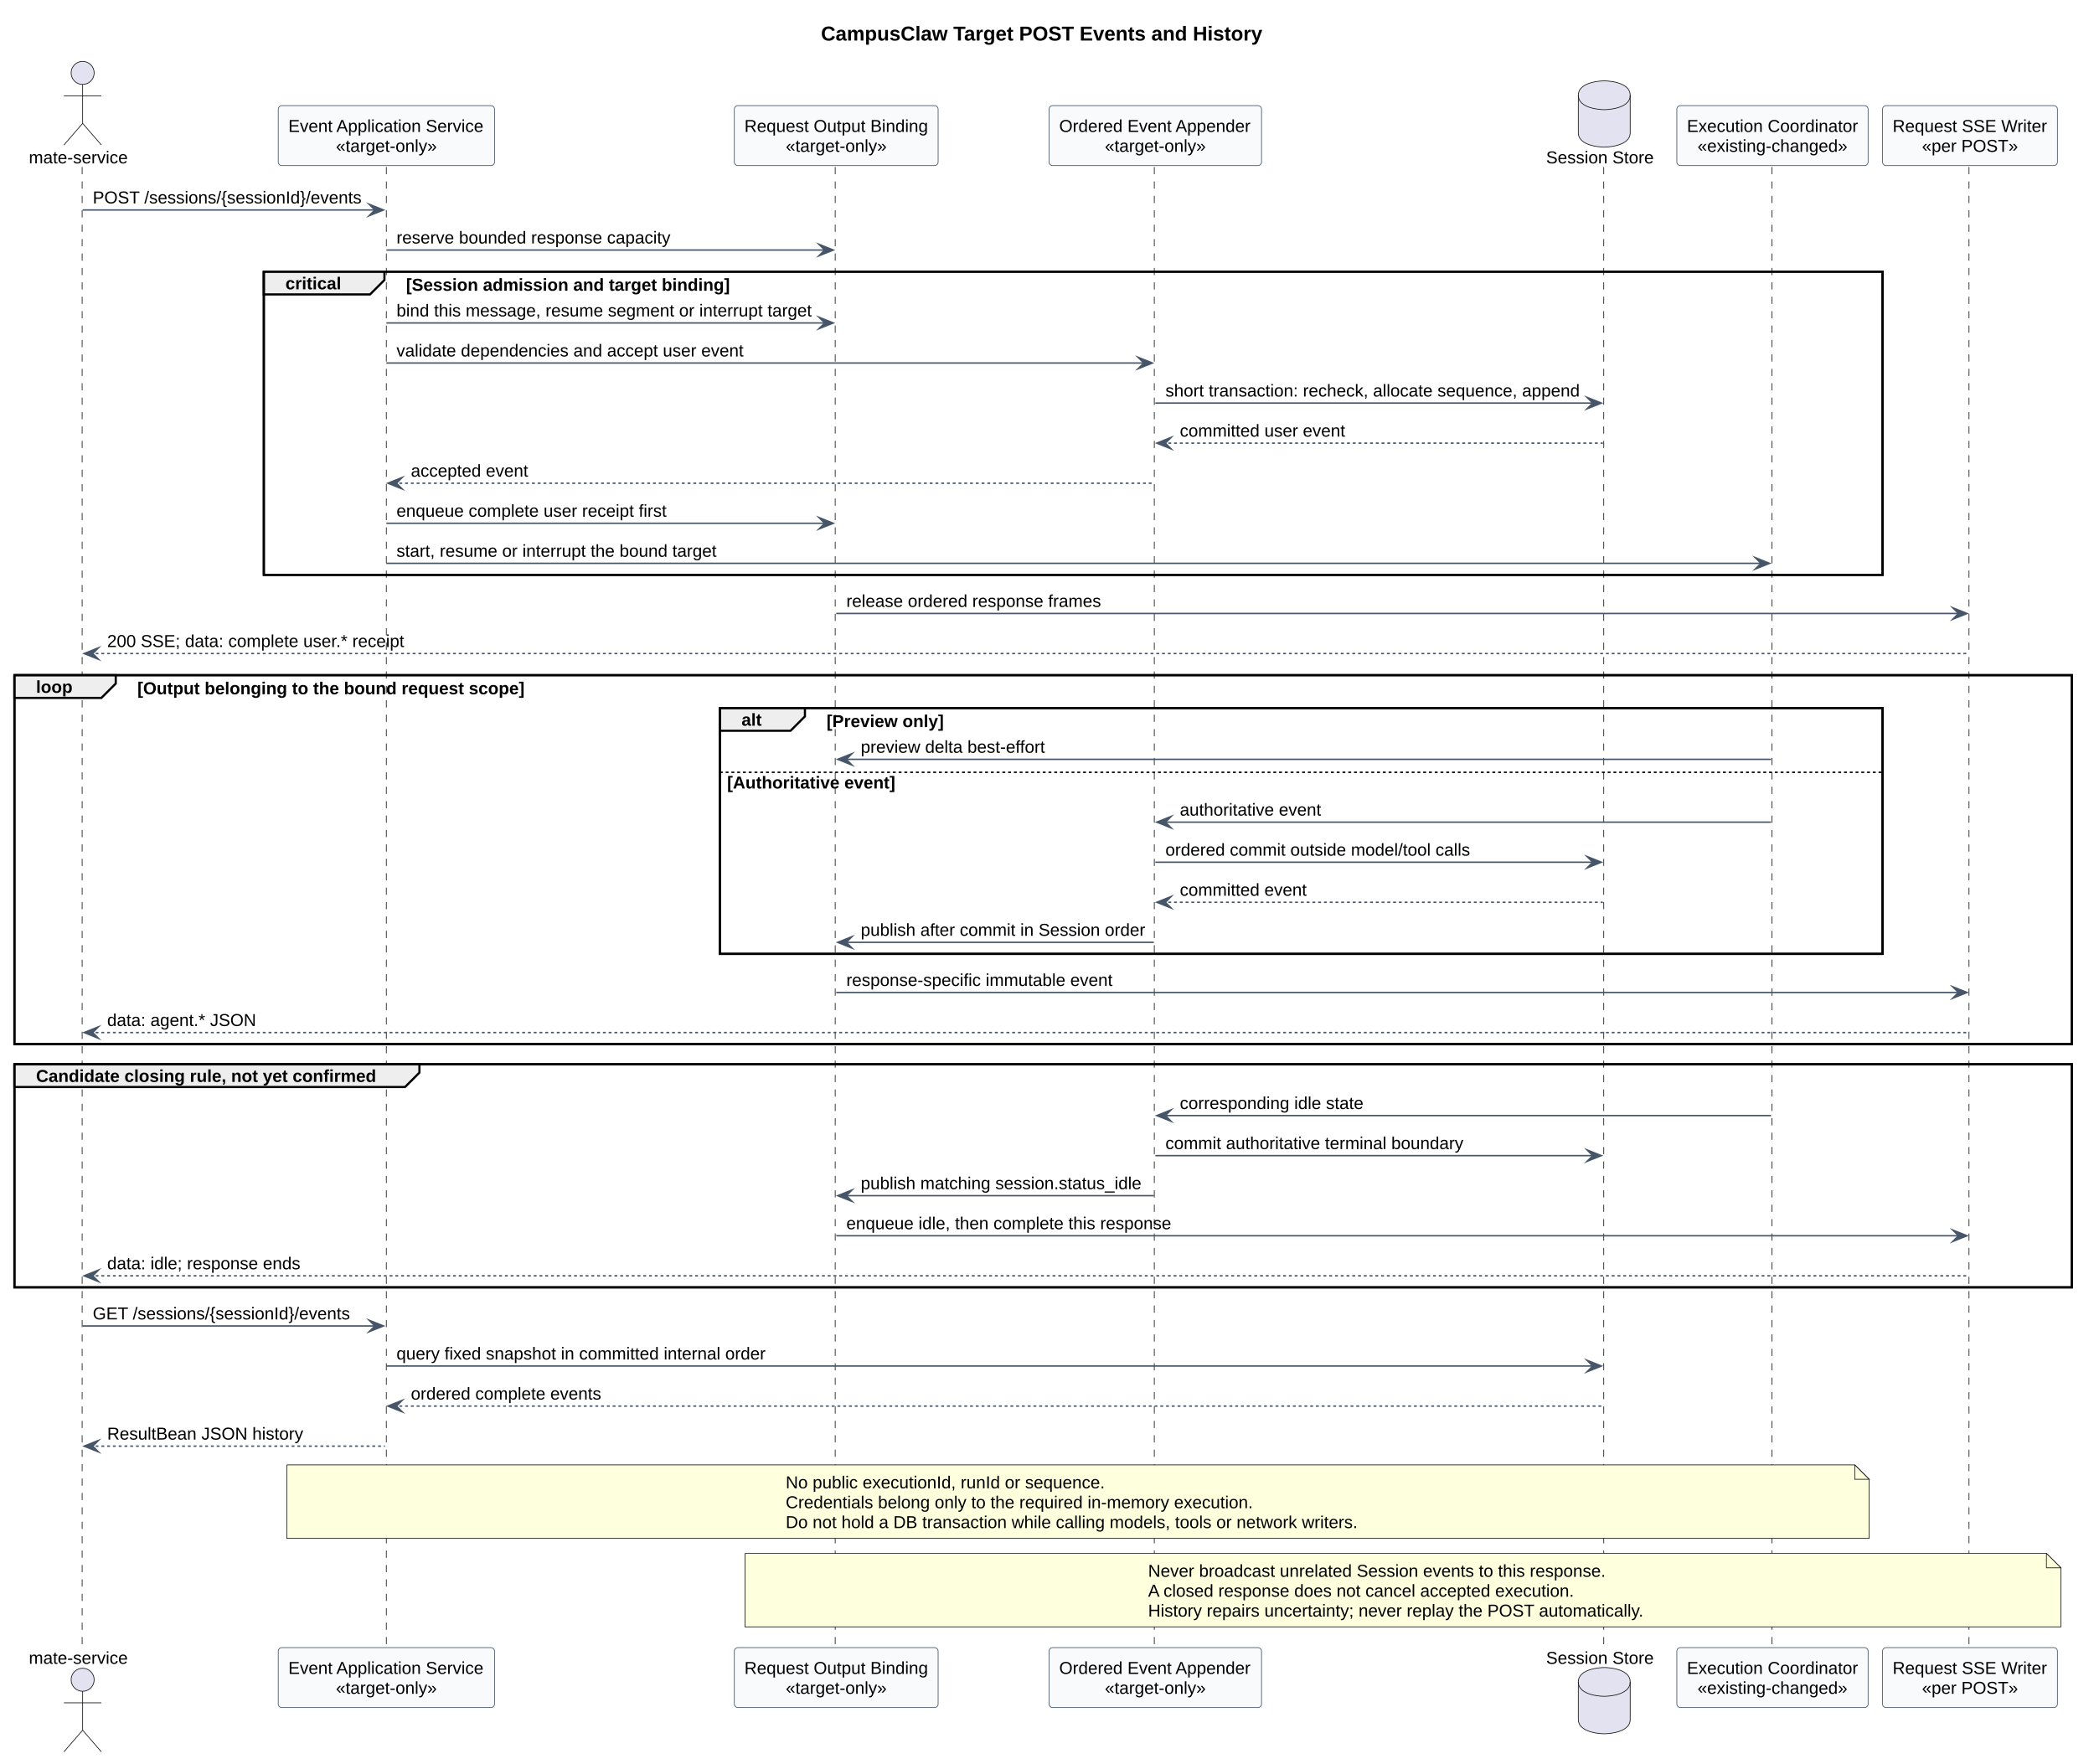
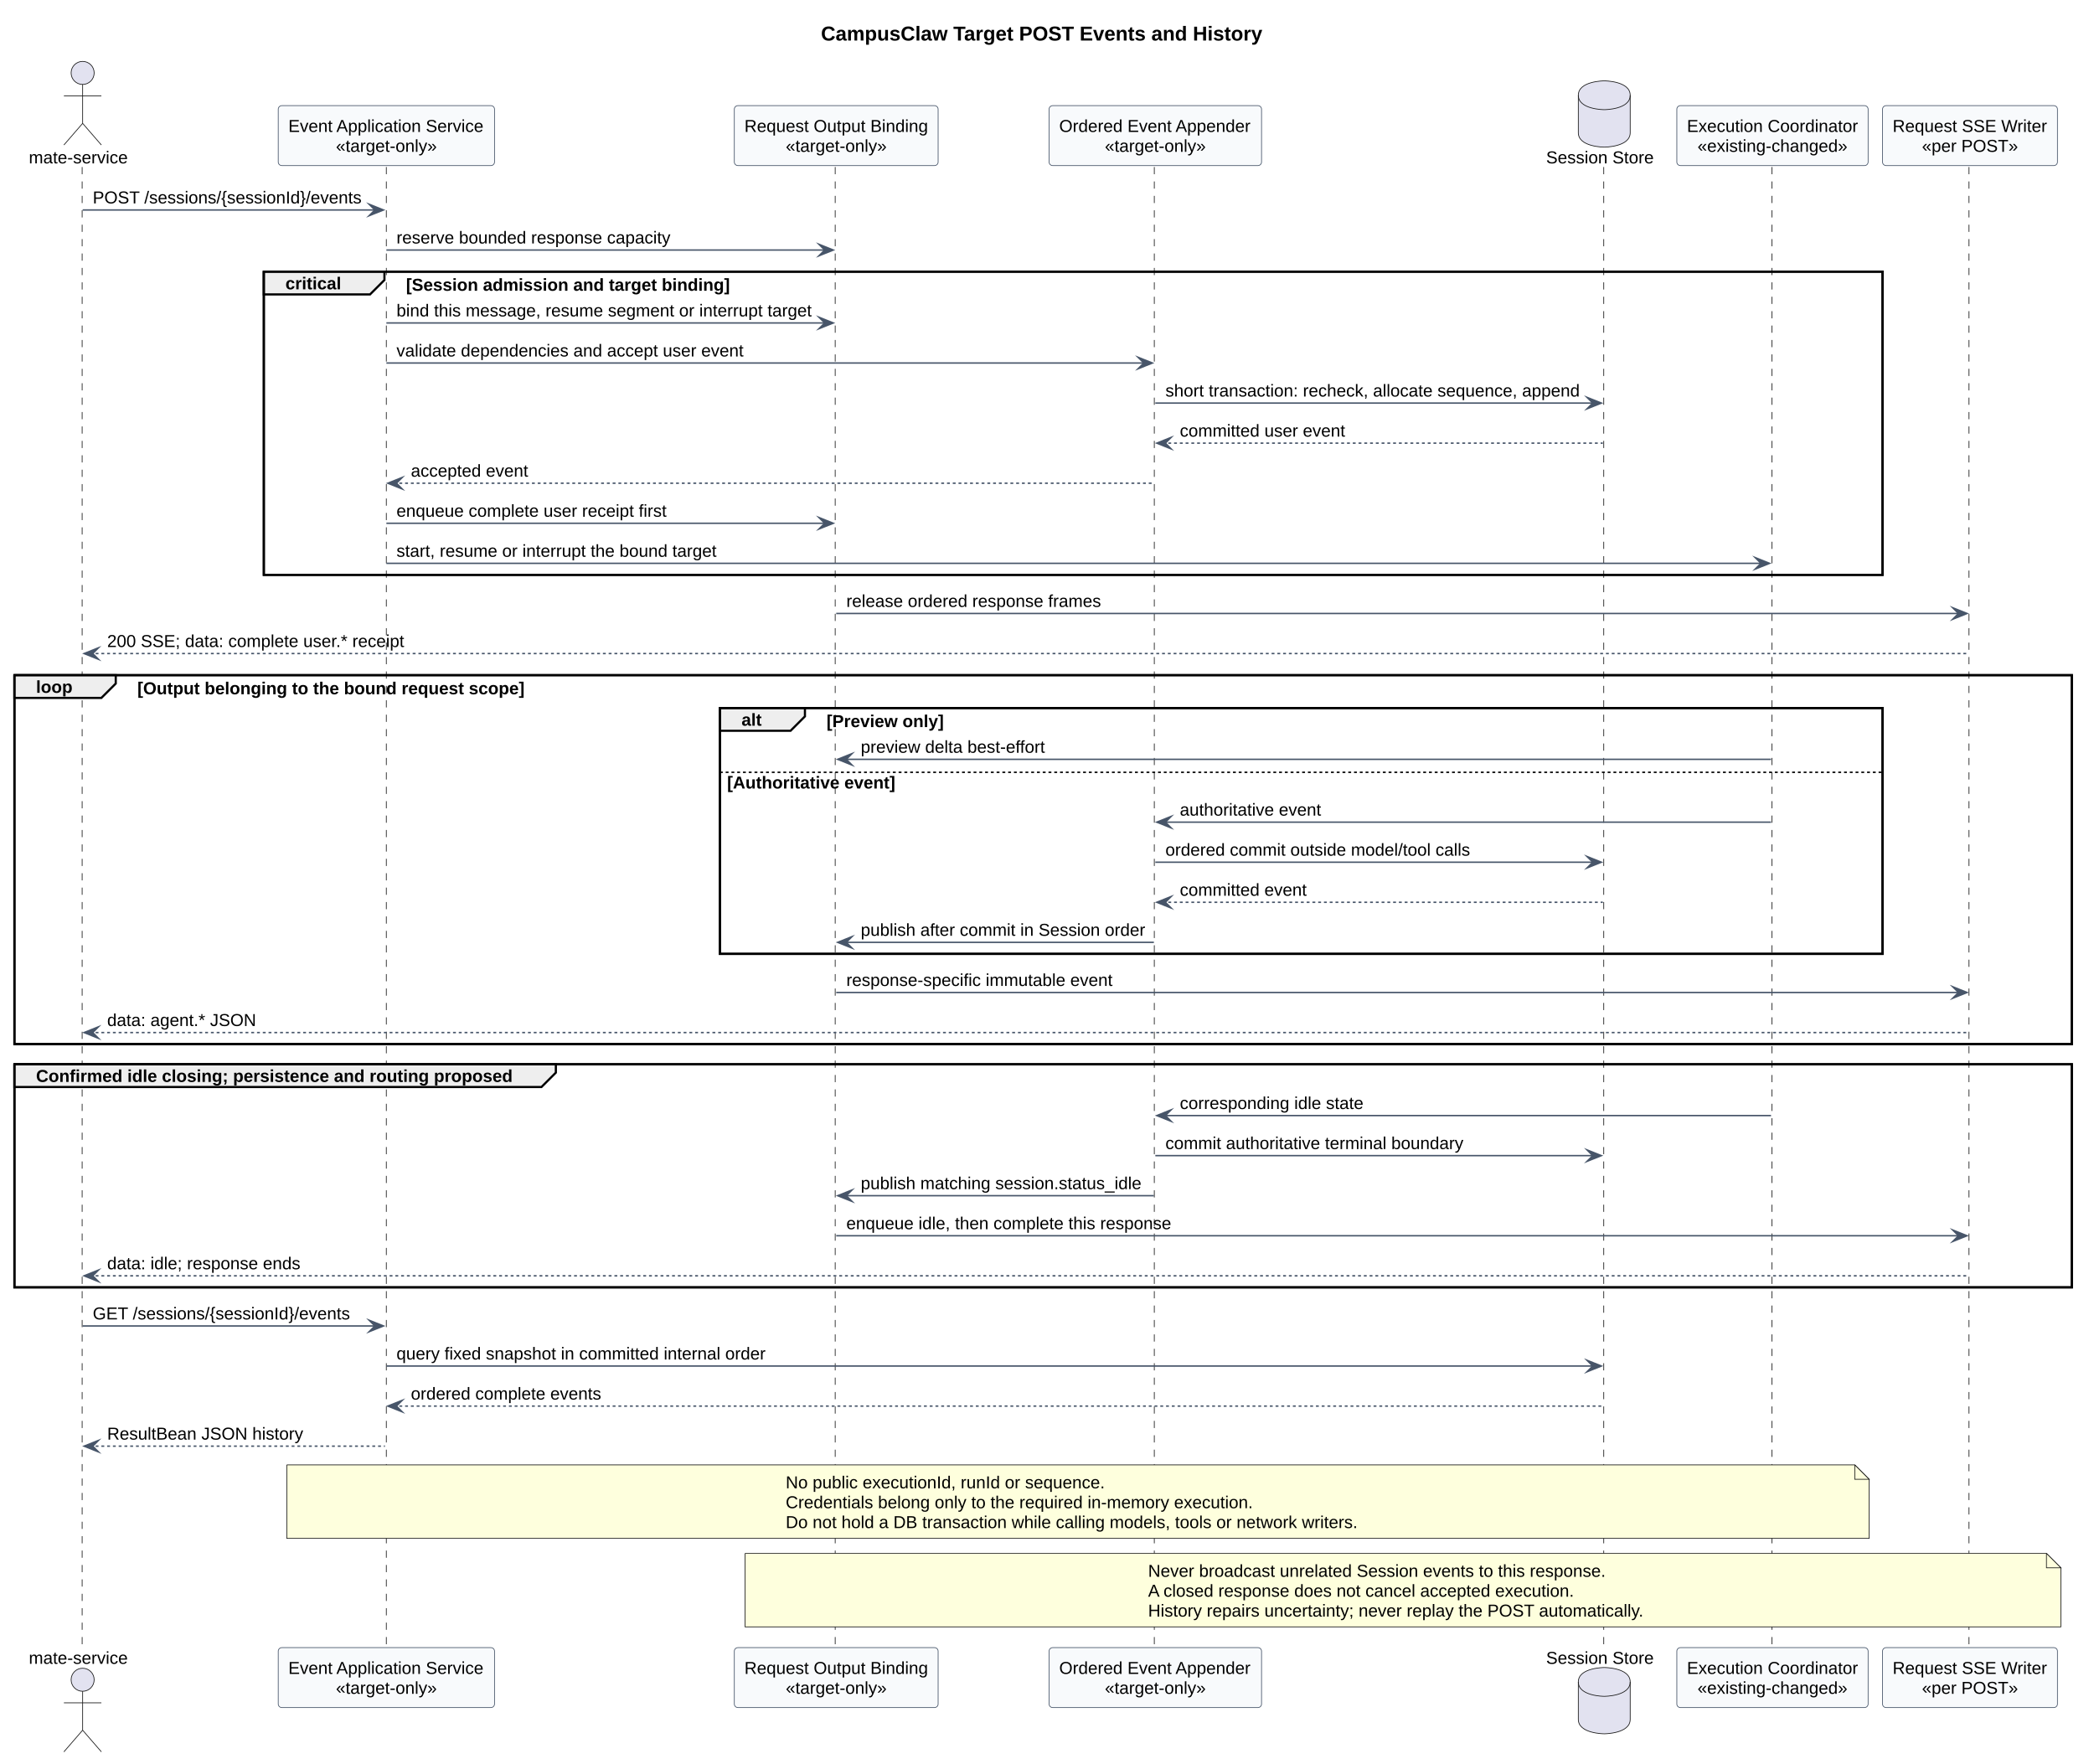
<svg xmlns="http://www.w3.org/2000/svg" contentStyleType="text/css" data-diagram-type="SEQUENCE" height="1224px" preserveAspectRatio="none" style="width:1453px;height:1224px;background:#FFFFFF;" version="1.1" viewBox="0 0 1453 1224" width="1453px" zoomAndPan="magnify">
  <defs />
  <g>
    <g class="title" data-source-line="1">
      <text fill="#000000" font-family="Arial" font-size="14" font-weight="700" lengthAdjust="spacing" textLength="307.296" x="569.668" y="28.132">CampusClaw Target POST Events and History</text>
    </g>
    <rect fill="none" height="210.391" style="stroke:#000000;stroke-width:1.5;" width="1123.198" x="183.067" y="188.495" />
    <rect fill="none" height="255.988" style="stroke:#000000;stroke-width:1.5;" width="1427.633" x="10" y="468.483" />
    <rect fill="none" height="170.592" style="stroke:#000000;stroke-width:1.5;" width="806.731" x="499.535" y="491.282" />
    <rect fill="none" height="154.793" style="stroke:#000000;stroke-width:1.5;" width="1427.633" x="10" y="738.472" />
    <g class="participant-lifeline" data-entity-uid="part1" data-qualified-name="Mate" data-source-line="22" id="part1-lifeline">
      <g>
        <rect fill="#000000" fill-opacity="0" height="1028.355" width="8" x="53.342" y="115.897" />
        <line style="stroke:#181818;stroke-width:0.5;stroke-dasharray:5,5;" x1="57" x2="57" y1="115.897" y2="1144.253" />
      </g>
    </g>
    <g class="participant-lifeline" data-entity-uid="part2" data-qualified-name="API" data-source-line="23" id="part2-lifeline">
      <g>
        <rect fill="#000000" fill-opacity="0" height="1028.355" width="8" x="264.103" y="115.897" />
        <line style="stroke:#181818;stroke-width:0.5;stroke-dasharray:5,5;" x1="268.067" x2="268.067" y1="115.897" y2="1144.253" />
      </g>
    </g>
    <g class="participant-lifeline" data-entity-uid="part3" data-qualified-name="Binding" data-source-line="24" id="part3-lifeline">
      <g>
        <rect fill="#000000" fill-opacity="0" height="1028.355" width="8" x="576.244" y="115.897" />
        <line style="stroke:#181818;stroke-width:0.5;stroke-dasharray:5,5;" x1="579.535" x2="579.535" y1="115.897" y2="1144.253" />
      </g>
    </g>
    <g class="participant-lifeline" data-entity-uid="part4" data-qualified-name="Append" data-source-line="25" id="part4-lifeline">
      <g>
        <rect fill="#000000" fill-opacity="0" height="1028.355" width="8" x="797.664" y="115.897" />
        <line style="stroke:#181818;stroke-width:0.5;stroke-dasharray:5,5;" x1="800.955" x2="800.955" y1="115.897" y2="1144.253" />
      </g>
    </g>
    <g class="participant-lifeline" data-entity-uid="part5" data-qualified-name="Store" data-source-line="26" id="part5-lifeline">
      <g>
        <rect fill="#000000" fill-opacity="0" height="1028.355" width="8" x="1109.178" y="115.897" />
        <line style="stroke:#181818;stroke-width:0.5;stroke-dasharray:5,5;" x1="1112.824" x2="1112.824" y1="115.897" y2="1144.253" />
      </g>
    </g>
    <g class="participant-lifeline" data-entity-uid="part6" data-qualified-name="Execution" data-source-line="27" id="part6-lifeline">
      <g>
        <rect fill="#000000" fill-opacity="0" height="1028.355" width="8" x="1225.898" y="115.897" />
        <line style="stroke:#181818;stroke-width:0.5;stroke-dasharray:5,5;" x1="1229.531" x2="1229.531" y1="115.897" y2="1144.253" />
      </g>
    </g>
    <g class="participant-lifeline" data-entity-uid="part7" data-qualified-name="Writer" data-source-line="28" id="part7-lifeline">
      <g>
        <rect fill="#000000" fill-opacity="0" height="1028.355" width="8" x="1362.949" y="115.897" />
        <line style="stroke:#181818;stroke-width:0.5;stroke-dasharray:5,5;" x1="1366.266" x2="1366.266" y1="115.897" y2="1144.253" />
      </g>
    </g>
    <g class="participant participant-head" data-entity-uid="part1" data-qualified-name="Mate" data-source-line="22" id="part1-head">
      <text fill="#000000" font-family="Arial" font-size="12" lengthAdjust="spacing" textLength="68.684" x="20" y="113.355">mate-service</text>
      <ellipse cx="57.342" cy="50.599" fill="#E2E2F0" rx="8" ry="8" style="stroke:#181818;stroke-width:0.5;" />
      <path d="M57.342,58.599 L57.342,85.599 M44.342,66.599 L70.342,66.599 M57.342,85.599 L44.342,100.599 M57.342,85.599 L70.342,100.599" fill="none" style="stroke:#181818;stroke-width:0.5;" />
    </g>
    <g class="participant participant-tail" data-entity-uid="part1" data-qualified-name="Mate" data-source-line="22" id="part1-tail">
      <text fill="#000000" font-family="Arial" font-size="12" lengthAdjust="spacing" textLength="68.684" x="20" y="1154.509">mate-service</text>
      <ellipse cx="57.342" cy="1165.552" fill="#E2E2F0" rx="8" ry="8" style="stroke:#181818;stroke-width:0.5;" />
      <path d="M57.342,1173.552 L57.342,1200.552 M44.342,1181.552 L70.342,1181.552 M57.342,1200.552 L44.342,1215.552 M57.342,1200.552 L70.342,1215.552" fill="none" style="stroke:#181818;stroke-width:0.5;" />
    </g>
    <g class="participant participant-head" data-entity-uid="part2" data-qualified-name="API" data-source-line="23" id="part2-head">
      <rect fill="#F8FAFC" height="41.598" rx="2.5" ry="2.5" style="stroke:#475569;stroke-width:0.5;" width="150.072" x="193.067" y="73.3" />
      <text fill="#000000" font-family="Arial" font-size="12" lengthAdjust="spacing" textLength="136.072" x="200.067" y="91.556">Event Application Service</text>
      <text fill="#000000" font-family="Arial" font-size="12" lengthAdjust="spacing" textLength="70.043" x="233.082" y="105.355">«target-only»</text>
    </g>
    <g class="participant participant-tail" data-entity-uid="part2" data-qualified-name="API" data-source-line="23" id="part2-tail">
      <rect fill="#F8FAFC" height="41.598" rx="2.5" ry="2.5" style="stroke:#475569;stroke-width:0.5;" width="150.072" x="193.067" y="1143.253" />
      <text fill="#000000" font-family="Arial" font-size="12" lengthAdjust="spacing" textLength="136.072" x="200.067" y="1161.509">Event Application Service</text>
      <text fill="#000000" font-family="Arial" font-size="12" lengthAdjust="spacing" textLength="70.043" x="233.082" y="1175.308">«target-only»</text>
    </g>
    <g class="participant participant-head" data-entity-uid="part3" data-qualified-name="Binding" data-source-line="24" id="part3-head">
      <rect fill="#F8FAFC" height="41.598" rx="2.5" ry="2.5" style="stroke:#475569;stroke-width:0.5;" width="141.418" x="509.535" y="73.3" />
      <text fill="#000000" font-family="Arial" font-size="12" lengthAdjust="spacing" textLength="127.418" x="516.535" y="91.556">Request Output Binding</text>
      <text fill="#000000" font-family="Arial" font-size="12" lengthAdjust="spacing" textLength="70.043" x="545.223" y="105.355">«target-only»</text>
    </g>
    <g class="participant participant-tail" data-entity-uid="part3" data-qualified-name="Binding" data-source-line="24" id="part3-tail">
      <rect fill="#F8FAFC" height="41.598" rx="2.5" ry="2.5" style="stroke:#475569;stroke-width:0.5;" width="141.418" x="509.535" y="1143.253" />
      <text fill="#000000" font-family="Arial" font-size="12" lengthAdjust="spacing" textLength="127.418" x="516.535" y="1161.509">Request Output Binding</text>
      <text fill="#000000" font-family="Arial" font-size="12" lengthAdjust="spacing" textLength="70.043" x="545.223" y="1175.308">«target-only»</text>
    </g>
    <g class="participant participant-head" data-entity-uid="part4" data-qualified-name="Append" data-source-line="25" id="part4-head">
      <rect fill="#F8FAFC" height="41.598" rx="2.5" ry="2.5" style="stroke:#475569;stroke-width:0.5;" width="147.418" x="727.955" y="73.3" />
      <text fill="#000000" font-family="Arial" font-size="12" lengthAdjust="spacing" textLength="133.418" x="734.955" y="91.556">Ordered Event Appender</text>
      <text fill="#000000" font-family="Arial" font-size="12" lengthAdjust="spacing" textLength="70.043" x="766.643" y="105.355">«target-only»</text>
    </g>
    <g class="participant participant-tail" data-entity-uid="part4" data-qualified-name="Append" data-source-line="25" id="part4-tail">
      <rect fill="#F8FAFC" height="41.598" rx="2.5" ry="2.5" style="stroke:#475569;stroke-width:0.5;" width="147.418" x="727.955" y="1143.253" />
      <text fill="#000000" font-family="Arial" font-size="12" lengthAdjust="spacing" textLength="133.418" x="734.955" y="1161.509">Ordered Event Appender</text>
      <text fill="#000000" font-family="Arial" font-size="12" lengthAdjust="spacing" textLength="70.043" x="766.643" y="1175.308">«target-only»</text>
    </g>
    <g class="participant participant-head" data-entity-uid="part5" data-qualified-name="Store" data-source-line="26" id="part5-head">
      <text fill="#000000" font-family="Arial" font-size="12" lengthAdjust="spacing" textLength="74.707" x="1072.824" y="113.355">Session Store</text>
      <path d="M1095.178,66.099 C1095.178,56.099 1113.178,56.099 1113.178,56.099 C1113.178,56.099 1131.178,56.099 1131.178,66.099 L1131.178,92.099 C1131.178,102.099 1113.178,102.099 1113.178,102.099 C1113.178,102.099 1095.178,102.099 1095.178,92.099 L1095.178,66.099" fill="#E2E2F0" style="stroke:#181818;stroke-width:0.5;" />
      <path d="M1095.178,66.099 C1095.178,76.099 1113.178,76.099 1113.178,76.099 C1113.178,76.099 1131.178,76.099 1131.178,66.099" fill="none" style="stroke:#181818;stroke-width:0.5;" />
    </g>
    <g class="participant participant-tail" data-entity-uid="part5" data-qualified-name="Store" data-source-line="26" id="part5-tail">
      <text fill="#000000" font-family="Arial" font-size="12" lengthAdjust="spacing" textLength="74.707" x="1072.824" y="1154.509">Session Store</text>
      <path d="M1095.178,1167.052 C1095.178,1157.052 1113.178,1157.052 1113.178,1157.052 C1113.178,1157.052 1131.178,1157.052 1131.178,1167.052 L1131.178,1193.052 C1131.178,1203.052 1113.178,1203.052 1113.178,1203.052 C1113.178,1203.052 1095.178,1203.052 1095.178,1193.052 L1095.178,1167.052" fill="#E2E2F0" style="stroke:#181818;stroke-width:0.5;" />
      <path d="M1095.178,1167.052 C1095.178,1177.052 1113.178,1177.052 1113.178,1177.052 C1113.178,1177.052 1131.178,1177.052 1131.178,1167.052" fill="none" style="stroke:#181818;stroke-width:0.5;" />
    </g>
    <g class="participant participant-head" data-entity-uid="part6" data-qualified-name="Execution" data-source-line="27" id="part6-head">
      <rect fill="#F8FAFC" height="41.598" rx="2.5" ry="2.5" style="stroke:#475569;stroke-width:0.5;" width="132.734" x="1163.531" y="73.3" />
      <text fill="#000000" font-family="Arial" font-size="12" lengthAdjust="spacing" textLength="118.734" x="1170.531" y="91.556">Execution Coordinator</text>
      <text fill="#000000" font-family="Arial" font-size="12" lengthAdjust="spacing" textLength="104.074" x="1177.861" y="105.355">«existing-changed»</text>
    </g>
    <g class="participant participant-tail" data-entity-uid="part6" data-qualified-name="Execution" data-source-line="27" id="part6-tail">
      <rect fill="#F8FAFC" height="41.598" rx="2.5" ry="2.5" style="stroke:#475569;stroke-width:0.5;" width="132.734" x="1163.531" y="1143.253" />
      <text fill="#000000" font-family="Arial" font-size="12" lengthAdjust="spacing" textLength="118.734" x="1170.531" y="1161.509">Execution Coordinator</text>
      <text fill="#000000" font-family="Arial" font-size="12" lengthAdjust="spacing" textLength="104.074" x="1177.861" y="1175.308">«existing-changed»</text>
    </g>
    <g class="participant participant-head" data-entity-uid="part7" data-qualified-name="Writer" data-source-line="28" id="part7-head">
      <rect fill="#F8FAFC" height="41.598" rx="2.5" ry="2.5" style="stroke:#475569;stroke-width:0.5;" width="121.367" x="1306.266" y="73.3" />
      <text fill="#000000" font-family="Arial" font-size="12" lengthAdjust="spacing" textLength="107.367" x="1313.266" y="91.556">Request SSE Writer</text>
      <text fill="#000000" font-family="Arial" font-size="12" lengthAdjust="spacing" textLength="66.697" x="1333.601" y="105.355">«per POST»</text>
    </g>
    <g class="participant participant-tail" data-entity-uid="part7" data-qualified-name="Writer" data-source-line="28" id="part7-tail">
      <rect fill="#F8FAFC" height="41.598" rx="2.5" ry="2.5" style="stroke:#475569;stroke-width:0.5;" width="121.367" x="1306.266" y="1143.253" />
      <text fill="#000000" font-family="Arial" font-size="12" lengthAdjust="spacing" textLength="107.367" x="1313.266" y="1161.509">Request SSE Writer</text>
      <text fill="#000000" font-family="Arial" font-size="12" lengthAdjust="spacing" textLength="66.697" x="1333.601" y="1175.308">«per POST»</text>
    </g>
    <g class="message" data-entity-1="part1" data-entity-2="part2" data-source-line="30" id="msg1">
      <polygon fill="#475569" points="256.103,141.696,266.103,145.696,256.103,149.696,260.103,145.696" style="stroke:#475569;stroke-width:1;stroke-linejoin:miter;stroke-miterlimit:10;" />
      <line style="stroke:#475569;stroke-width:1;" x1="57.342" x2="262.103" y1="145.696" y2="145.696" />
      <text fill="#000000" font-family="Arial" font-size="12" lengthAdjust="spacing" textLength="186.762" x="64.342" y="141.153">POST /sessions/{sessionId}/events</text>
    </g>
    <g class="message" data-entity-1="part2" data-entity-2="part3" data-source-line="31" id="msg2">
      <polygon fill="#475569" points="568.244,169.495,578.244,173.495,568.244,177.495,572.244,173.495" style="stroke:#475569;stroke-width:1;stroke-linejoin:miter;stroke-miterlimit:10;" />
      <line style="stroke:#475569;stroke-width:1;" x1="268.103" x2="574.244" y1="173.495" y2="173.495" />
      <text fill="#000000" font-family="Arial" font-size="12" lengthAdjust="spacing" textLength="190.119" x="275.103" y="168.952">reserve bounded response capacity</text>
    </g>
    <path d="M183.067,188.495 L266.757,188.495 L266.757,194.294 L256.757,204.294 L183.067,204.294 L183.067,188.495" fill="#EEEEEE" style="stroke:#000000;stroke-width:1.5;" />
    <rect fill="none" height="210.391" style="stroke:#000000;stroke-width:1.5;" width="1123.198" x="183.067" y="188.495" />
    <text fill="#000000" font-family="Arial" font-size="12" font-weight="700" lengthAdjust="spacing" textLength="38.69" x="198.067" y="200.751">critical</text>
    <text fill="#000000" font-family="Arial" font-size="12" font-weight="700" lengthAdjust="spacing" textLength="224.69" x="281.757" y="201.751">[Session admission and target binding]</text>
    <g class="message" data-entity-1="part2" data-entity-2="part3" data-source-line="33" id="msg3">
      <polygon fill="#475569" points="568.244,220.093,578.244,224.093,568.244,228.093,572.244,224.093" style="stroke:#475569;stroke-width:1;stroke-linejoin:miter;stroke-miterlimit:10;" />
      <line style="stroke:#475569;stroke-width:1;" x1="268.103" x2="574.244" y1="224.093" y2="224.093" />
      <text fill="#000000" font-family="Arial" font-size="12" lengthAdjust="spacing" textLength="288.141" x="275.103" y="219.55">bind this message, resume segment or interrupt target</text>
    </g>
    <g class="message" data-entity-1="part2" data-entity-2="part4" data-source-line="34" id="msg4">
      <polygon fill="#475569" points="789.664,247.892,799.664,251.892,789.664,255.892,793.664,251.892" style="stroke:#475569;stroke-width:1;stroke-linejoin:miter;stroke-miterlimit:10;" />
      <line style="stroke:#475569;stroke-width:1;" x1="268.103" x2="795.664" y1="251.892" y2="251.892" />
      <text fill="#000000" font-family="Arial" font-size="12" lengthAdjust="spacing" textLength="240.838" x="275.103" y="247.349">validate dependencies and accept user event</text>
    </g>
    <g class="message" data-entity-1="part4" data-entity-2="part5" data-source-line="35" id="msg5">
      <polygon fill="#475569" points="1101.178,275.69,1111.178,279.69,1101.178,283.69,1105.178,279.69" style="stroke:#475569;stroke-width:1;stroke-linejoin:miter;stroke-miterlimit:10;" />
      <line style="stroke:#475569;stroke-width:1;" x1="801.664" x2="1107.178" y1="279.69" y2="279.69" />
      <text fill="#000000" font-family="Arial" font-size="12" lengthAdjust="spacing" textLength="287.514" x="808.664" y="275.147">short transaction: recheck, allocate sequence, append</text>
    </g>
    <g class="message" data-entity-1="part5" data-entity-2="part4" data-source-line="36" id="msg6">
      <polygon fill="#475569" points="812.664,303.489,802.664,307.489,812.664,311.489,808.664,307.489" style="stroke:#475569;stroke-width:1;stroke-linejoin:miter;stroke-miterlimit:10;" />
      <line style="stroke:#475569;stroke-width:1;stroke-dasharray:2,2;" x1="806.664" x2="1112.178" y1="307.489" y2="307.489" />
      <text fill="#000000" font-family="Arial" font-size="12" lengthAdjust="spacing" textLength="114.715" x="818.664" y="302.946">committed user event</text>
    </g>
    <g class="message" data-entity-1="part4" data-entity-2="part2" data-source-line="37" id="msg7">
      <polygon fill="#475569" points="279.103,331.288,269.103,335.288,279.103,339.288,275.103,335.288" style="stroke:#475569;stroke-width:1;stroke-linejoin:miter;stroke-miterlimit:10;" />
      <line style="stroke:#475569;stroke-width:1;stroke-dasharray:2,2;" x1="273.103" x2="800.664" y1="335.288" y2="335.288" />
      <text fill="#000000" font-family="Arial" font-size="12" lengthAdjust="spacing" textLength="81.393" x="285.103" y="330.745">accepted event</text>
    </g>
    <g class="message" data-entity-1="part2" data-entity-2="part3" data-source-line="38" id="msg8">
      <polygon fill="#475569" points="568.244,359.087,578.244,363.087,568.244,367.087,572.244,363.087" style="stroke:#475569;stroke-width:1;stroke-linejoin:miter;stroke-miterlimit:10;" />
      <line style="stroke:#475569;stroke-width:1;" x1="268.103" x2="574.244" y1="363.087" y2="363.087" />
      <text fill="#000000" font-family="Arial" font-size="12" lengthAdjust="spacing" textLength="187.435" x="275.103" y="358.544">enqueue complete user receipt first</text>
    </g>
    <g class="message" data-entity-1="part2" data-entity-2="part6" data-source-line="39" id="msg9">
      <polygon fill="#475569" points="1217.898,386.886,1227.898,390.886,1217.898,394.886,1221.898,390.886" style="stroke:#475569;stroke-width:1;stroke-linejoin:miter;stroke-miterlimit:10;" />
      <line style="stroke:#475569;stroke-width:1;" x1="268.103" x2="1223.898" y1="390.886" y2="390.886" />
      <text fill="#000000" font-family="Arial" font-size="12" lengthAdjust="spacing" textLength="222.117" x="275.103" y="386.343">start, resume or interrupt the bound target</text>
    </g>
    <g class="message" data-entity-1="part3" data-entity-2="part7" data-source-line="41" id="msg10">
      <polygon fill="#475569" points="1354.949,421.685,1364.949,425.685,1354.949,429.685,1358.949,425.685" style="stroke:#475569;stroke-width:1;stroke-linejoin:miter;stroke-miterlimit:10;" />
      <line style="stroke:#475569;stroke-width:1;" x1="580.244" x2="1360.949" y1="425.685" y2="425.685" />
      <text fill="#000000" font-family="Arial" font-size="12" lengthAdjust="spacing" textLength="176.76" x="587.244" y="421.142">release ordered response frames</text>
    </g>
    <g class="message" data-entity-1="part7" data-entity-2="part1" data-source-line="42" id="msg11">
      <polygon fill="#475569" points="68.342,449.483,58.342,453.483,68.342,457.483,64.342,453.483" style="stroke:#475569;stroke-width:1;stroke-linejoin:miter;stroke-miterlimit:10;" />
      <line style="stroke:#475569;stroke-width:1;stroke-dasharray:2,2;" x1="62.342" x2="1365.949" y1="453.483" y2="453.483" />
      <text fill="#000000" font-family="Arial" font-size="12" lengthAdjust="spacing" textLength="206.783" x="74.342" y="448.94">200 SSE; data: complete user.* receipt</text>
    </g>
    <path d="M10,468.483 L80.324,468.483 L80.324,474.282 L70.324,484.282 L10,484.282 L10,468.483" fill="#EEEEEE" style="stroke:#000000;stroke-width:1.5;" />
    <rect fill="none" height="255.988" style="stroke:#000000;stroke-width:1.5;" width="1427.633" x="10" y="468.483" />
    <text fill="#000000" font-family="Arial" font-size="12" font-weight="700" lengthAdjust="spacing" textLength="25.324" x="25" y="480.739">loop</text>
    <text fill="#000000" font-family="Arial" font-size="12" font-weight="700" lengthAdjust="spacing" textLength="268.641" x="95.324" y="481.739">[Output belonging to the bound request scope]</text>
    <path d="M499.535,491.282 L558.539,491.282 L558.539,497.081 L548.539,507.081 L499.535,507.081 L499.535,491.282" fill="#EEEEEE" style="stroke:#000000;stroke-width:1.5;" />
    <rect fill="none" height="170.592" style="stroke:#000000;stroke-width:1.5;" width="806.731" x="499.535" y="491.282" />
    <text fill="#000000" font-family="Arial" font-size="12" font-weight="700" lengthAdjust="spacing" textLength="14.004" x="514.535" y="503.538">alt</text>
    <text fill="#000000" font-family="Arial" font-size="12" font-weight="700" lengthAdjust="spacing" textLength="81.357" x="573.539" y="504.538">[Preview only]</text>
    <g class="message" data-entity-1="part6" data-entity-2="part3" data-source-line="46" id="msg12">
      <polygon fill="#475569" points="591.244,522.88,581.244,526.88,591.244,530.88,587.244,526.88" style="stroke:#475569;stroke-width:1;stroke-linejoin:miter;stroke-miterlimit:10;" />
      <line style="stroke:#475569;stroke-width:1;" x1="585.244" x2="1228.898" y1="526.88" y2="526.88" />
      <text fill="#000000" font-family="Arial" font-size="12" lengthAdjust="spacing" textLength="128.062" x="597.244" y="522.337">preview delta best-effort</text>
    </g>
    <line style="stroke:#000000;stroke-width:1;stroke-dasharray:2,2;" x1="499.535" x2="1306.266" y1="535.88" y2="535.88" />
    <text fill="#000000" font-family="Arial" font-size="12" font-weight="700" lengthAdjust="spacing" textLength="116.678" x="504.535" y="547.136">[Authoritative event]</text>
    <g class="message" data-entity-1="part6" data-entity-2="part4" data-source-line="48" id="msg13">
      <polygon fill="#475569" points="812.664,566.477,802.664,570.477,812.664,574.477,808.664,570.477" style="stroke:#475569;stroke-width:1;stroke-linejoin:miter;stroke-miterlimit:10;" />
      <line style="stroke:#475569;stroke-width:1;" x1="806.664" x2="1228.898" y1="570.477" y2="570.477" />
      <text fill="#000000" font-family="Arial" font-size="12" lengthAdjust="spacing" textLength="98.062" x="818.664" y="565.935">authoritative event</text>
    </g>
    <g class="message" data-entity-1="part4" data-entity-2="part5" data-source-line="49" id="msg14">
      <polygon fill="#475569" points="1101.178,594.276,1111.178,598.276,1101.178,602.276,1105.178,598.276" style="stroke:#475569;stroke-width:1;stroke-linejoin:miter;stroke-miterlimit:10;" />
      <line style="stroke:#475569;stroke-width:1;" x1="801.664" x2="1107.178" y1="598.276" y2="598.276" />
      <text fill="#000000" font-family="Arial" font-size="12" lengthAdjust="spacing" textLength="211.43" x="808.664" y="593.733">ordered commit outside model/tool calls</text>
    </g>
    <g class="message" data-entity-1="part5" data-entity-2="part4" data-source-line="50" id="msg15">
      <polygon fill="#475569" points="812.664,622.075,802.664,626.075,812.664,630.075,808.664,626.075" style="stroke:#475569;stroke-width:1;stroke-linejoin:miter;stroke-miterlimit:10;" />
      <line style="stroke:#475569;stroke-width:1;stroke-dasharray:2,2;" x1="806.664" x2="1112.178" y1="626.075" y2="626.075" />
      <text fill="#000000" font-family="Arial" font-size="12" lengthAdjust="spacing" textLength="88.037" x="818.664" y="621.532">committed event</text>
    </g>
    <g class="message" data-entity-1="part4" data-entity-2="part3" data-source-line="51" id="msg16">
      <polygon fill="#475569" points="591.244,649.874,581.244,653.874,591.244,657.874,587.244,653.874" style="stroke:#475569;stroke-width:1;stroke-linejoin:miter;stroke-miterlimit:10;" />
      <line style="stroke:#475569;stroke-width:1;" x1="585.244" x2="800.664" y1="653.874" y2="653.874" />
      <text fill="#000000" font-family="Arial" font-size="12" lengthAdjust="spacing" textLength="197.42" x="597.244" y="649.331">publish after commit in Session order</text>
    </g>
    <g class="message" data-entity-1="part3" data-entity-2="part7" data-source-line="53" id="msg17">
      <polygon fill="#475569" points="1354.949,684.673,1364.949,688.673,1354.949,692.673,1358.949,688.673" style="stroke:#475569;stroke-width:1;stroke-linejoin:miter;stroke-miterlimit:10;" />
      <line style="stroke:#475569;stroke-width:1;" x1="580.244" x2="1360.949" y1="688.673" y2="688.673" />
      <text fill="#000000" font-family="Arial" font-size="12" lengthAdjust="spacing" textLength="184.752" x="587.244" y="684.13">response-specific immutable event</text>
    </g>
    <g class="message" data-entity-1="part7" data-entity-2="part1" data-source-line="54" id="msg18">
      <polygon fill="#475569" points="68.342,712.472,58.342,716.472,68.342,720.472,64.342,716.472" style="stroke:#475569;stroke-width:1;stroke-linejoin:miter;stroke-miterlimit:10;" />
      <line style="stroke:#475569;stroke-width:1;stroke-dasharray:2,2;" x1="62.342" x2="1365.949" y1="716.472" y2="716.472" />
      <text fill="#000000" font-family="Arial" font-size="12" lengthAdjust="spacing" textLength="103.394" x="74.342" y="711.929">data: agent.* JSON</text>
    </g>
-     <path d="M10,738.472 L291.033,738.472 L291.033,744.27 L281.033,754.27 L10,754.27 L10,738.472" fill="#EEEEEE" style="stroke:#000000;stroke-width:1.5;" />
+     <path d="M10,738.472 L385.703,738.472 L385.703,744.27 L375.703,754.27 L10,754.27 L10,738.472" fill="#EEEEEE" style="stroke:#000000;stroke-width:1.5;" />
    <rect fill="none" height="154.793" style="stroke:#000000;stroke-width:1.5;" width="1427.633" x="10" y="738.472" />
-     <text fill="#000000" font-family="Arial" font-size="12" font-weight="700" lengthAdjust="spacing" textLength="236.033" x="25" y="750.727">Candidate closing rule, not yet confirmed</text>
+     <text fill="#000000" font-family="Arial" font-size="12" font-weight="700" lengthAdjust="spacing" textLength="330.703" x="25" y="750.727">Confirmed idle closing; persistence and routing proposed</text>
    <g class="message" data-entity-1="part6" data-entity-2="part4" data-source-line="57" id="msg19">
      <polygon fill="#475569" points="812.664,770.069,802.664,774.069,812.664,778.069,808.664,774.069" style="stroke:#475569;stroke-width:1;stroke-linejoin:miter;stroke-miterlimit:10;" />
      <line style="stroke:#475569;stroke-width:1;" x1="806.664" x2="1228.898" y1="774.069" y2="774.069" />
      <text fill="#000000" font-family="Arial" font-size="12" lengthAdjust="spacing" textLength="127.412" x="818.664" y="769.526">corresponding idle state</text>
    </g>
    <g class="message" data-entity-1="part4" data-entity-2="part5" data-source-line="58" id="msg20">
      <polygon fill="#475569" points="1101.178,797.868,1111.178,801.868,1101.178,805.868,1105.178,801.868" style="stroke:#475569;stroke-width:1;stroke-linejoin:miter;stroke-miterlimit:10;" />
      <line style="stroke:#475569;stroke-width:1;" x1="801.664" x2="1107.178" y1="801.868" y2="801.868" />
      <text fill="#000000" font-family="Arial" font-size="12" lengthAdjust="spacing" textLength="206.76" x="808.664" y="797.325">commit authoritative terminal boundary</text>
    </g>
    <g class="message" data-entity-1="part4" data-entity-2="part3" data-source-line="59" id="msg21">
      <polygon fill="#475569" points="591.244,825.667,581.244,829.667,591.244,833.667,587.244,829.667" style="stroke:#475569;stroke-width:1;stroke-linejoin:miter;stroke-miterlimit:10;" />
      <line style="stroke:#475569;stroke-width:1;" x1="585.244" x2="800.664" y1="829.667" y2="829.667" />
      <text fill="#000000" font-family="Arial" font-size="12" lengthAdjust="spacing" textLength="194.777" x="597.244" y="825.124">publish matching session.status_idle</text>
    </g>
    <g class="message" data-entity-1="part3" data-entity-2="part7" data-source-line="60" id="msg22">
      <polygon fill="#475569" points="1354.949,853.466,1364.949,857.466,1354.949,861.466,1358.949,857.466" style="stroke:#475569;stroke-width:1;stroke-linejoin:miter;stroke-miterlimit:10;" />
      <line style="stroke:#475569;stroke-width:1;" x1="580.244" x2="1360.949" y1="857.466" y2="857.466" />
      <text fill="#000000" font-family="Arial" font-size="12" lengthAdjust="spacing" textLength="225.486" x="587.244" y="852.923">enqueue idle, then complete this response</text>
    </g>
    <g class="message" data-entity-1="part7" data-entity-2="part1" data-source-line="61" id="msg23">
      <polygon fill="#475569" points="68.342,881.265,58.342,885.265,68.342,889.265,64.342,885.265" style="stroke:#475569;stroke-width:1;stroke-linejoin:miter;stroke-miterlimit:10;" />
      <line style="stroke:#475569;stroke-width:1;stroke-dasharray:2,2;" x1="62.342" x2="1365.949" y1="885.265" y2="885.265" />
      <text fill="#000000" font-family="Arial" font-size="12" lengthAdjust="spacing" textLength="134.092" x="74.342" y="880.722">data: idle; response ends</text>
    </g>
    <g class="message" data-entity-1="part1" data-entity-2="part2" data-source-line="63" id="msg24">
      <polygon fill="#475569" points="256.103,916.063,266.103,920.063,256.103,924.063,260.103,920.063" style="stroke:#475569;stroke-width:1;stroke-linejoin:miter;stroke-miterlimit:10;" />
      <line style="stroke:#475569;stroke-width:1;" x1="57.342" x2="262.103" y1="920.063" y2="920.063" />
      <text fill="#000000" font-family="Arial" font-size="12" lengthAdjust="spacing" textLength="178.758" x="64.342" y="915.52">GET /sessions/{sessionId}/events</text>
    </g>
    <g class="message" data-entity-1="part2" data-entity-2="part5" data-source-line="64" id="msg25">
      <polygon fill="#475569" points="1101.178,943.862,1111.178,947.862,1101.178,951.862,1105.178,947.862" style="stroke:#475569;stroke-width:1;stroke-linejoin:miter;stroke-miterlimit:10;" />
      <line style="stroke:#475569;stroke-width:1;" x1="268.103" x2="1107.178" y1="947.862" y2="947.862" />
      <text fill="#000000" font-family="Arial" font-size="12" lengthAdjust="spacing" textLength="256.131" x="275.103" y="943.319">query fixed snapshot in committed internal order</text>
    </g>
    <g class="message" data-entity-1="part5" data-entity-2="part2" data-source-line="65" id="msg26">
      <polygon fill="#475569" points="279.103,971.661,269.103,975.661,279.103,979.661,275.103,975.661" style="stroke:#475569;stroke-width:1;stroke-linejoin:miter;stroke-miterlimit:10;" />
      <line style="stroke:#475569;stroke-width:1;stroke-dasharray:2,2;" x1="273.103" x2="1112.178" y1="975.661" y2="975.661" />
      <text fill="#000000" font-family="Arial" font-size="12" lengthAdjust="spacing" textLength="132.076" x="285.103" y="971.118">ordered complete events</text>
    </g>
    <g class="message" data-entity-1="part2" data-entity-2="part1" data-source-line="66" id="msg27">
      <polygon fill="#475569" points="68.342,999.46,58.342,1003.46,68.342,1007.46,64.342,1003.46" style="stroke:#475569;stroke-width:1;stroke-linejoin:miter;stroke-miterlimit:10;" />
      <line style="stroke:#475569;stroke-width:1;stroke-dasharray:2,2;" x1="62.342" x2="267.103" y1="1003.46" y2="1003.46" />
      <text fill="#000000" font-family="Arial" font-size="12" lengthAdjust="spacing" textLength="136.055" x="74.342" y="998.917">ResultBean JSON history</text>
    </g>
    <path d="M199,1016.46 L199,1067.46 L1297,1067.46 L1297,1026.46 L1287,1016.46 L199,1016.46" fill="#FEFFDD" style="stroke:#181818;stroke-width:0.5;" />
    <path d="M1287,1016.46 L1287,1026.46 L1297,1026.46 L1287,1016.46" fill="#FEFFDD" style="stroke:#181818;stroke-width:0.5;" />
    <text fill="#000000" font-family="Arial" font-size="12" lengthAdjust="spacing" textLength="221.473" x="545.177" y="1032.716">No public executionId, runId or sequence.</text>
    <text fill="#000000" font-family="Arial" font-size="12" lengthAdjust="spacing" textLength="324.176" x="545.177" y="1046.515">Credentials belong only to the required in-memory execution.</text>
    <text fill="#000000" font-family="Arial" font-size="12" lengthAdjust="spacing" textLength="396.844" x="545.177" y="1060.313">Do not hold a DB transaction while calling models, tools or network writers.</text>
    <path d="M517,1077.856 L517,1128.856 L1430,1128.856 L1430,1087.856 L1420,1077.856 L517,1077.856" fill="#FEFFDD" style="stroke:#181818;stroke-width:0.5;" />
    <path d="M1420,1077.856 L1420,1087.856 L1430,1087.856 L1420,1077.856" fill="#FEFFDD" style="stroke:#181818;stroke-width:0.5;" />
    <text fill="#000000" font-family="Arial" font-size="12" lengthAdjust="spacing" textLength="317.514" x="796.645" y="1094.112">Never broadcast unrelated Session events to this response.</text>
    <text fill="#000000" font-family="Arial" font-size="12" lengthAdjust="spacing" textLength="296.191" x="796.645" y="1107.911">A closed response does not cancel accepted execution.</text>
    <text fill="#000000" font-family="Arial" font-size="12" lengthAdjust="spacing" textLength="344.807" x="796.645" y="1121.71">History repairs uncertainty; never replay the POST automatically.</text>
  </g>
</svg>
